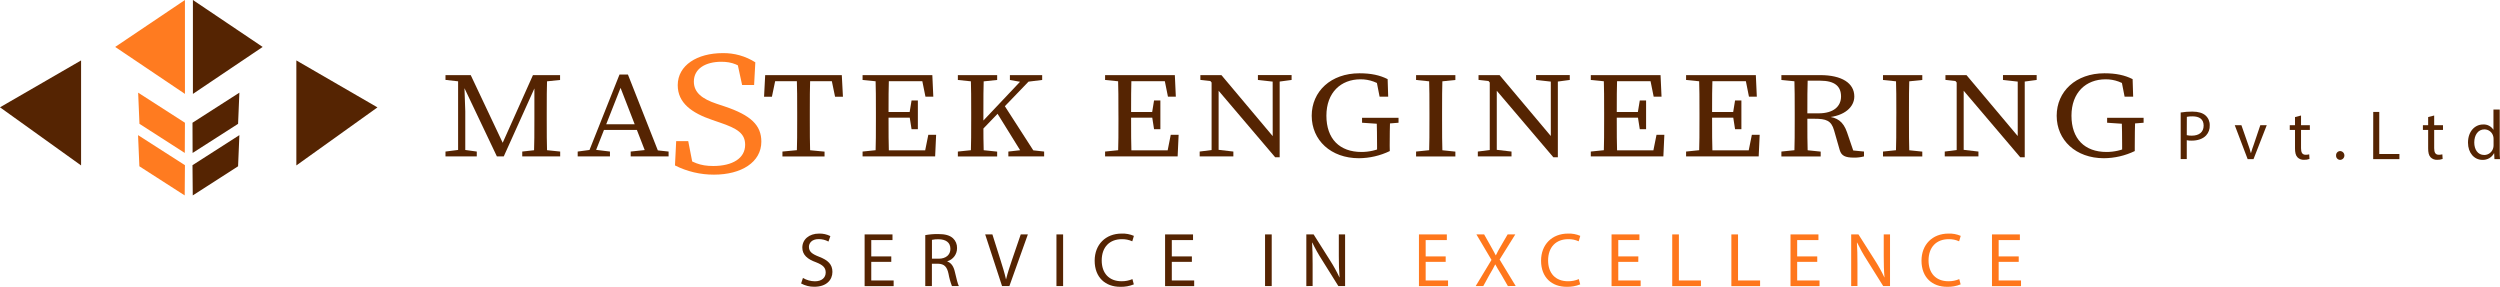
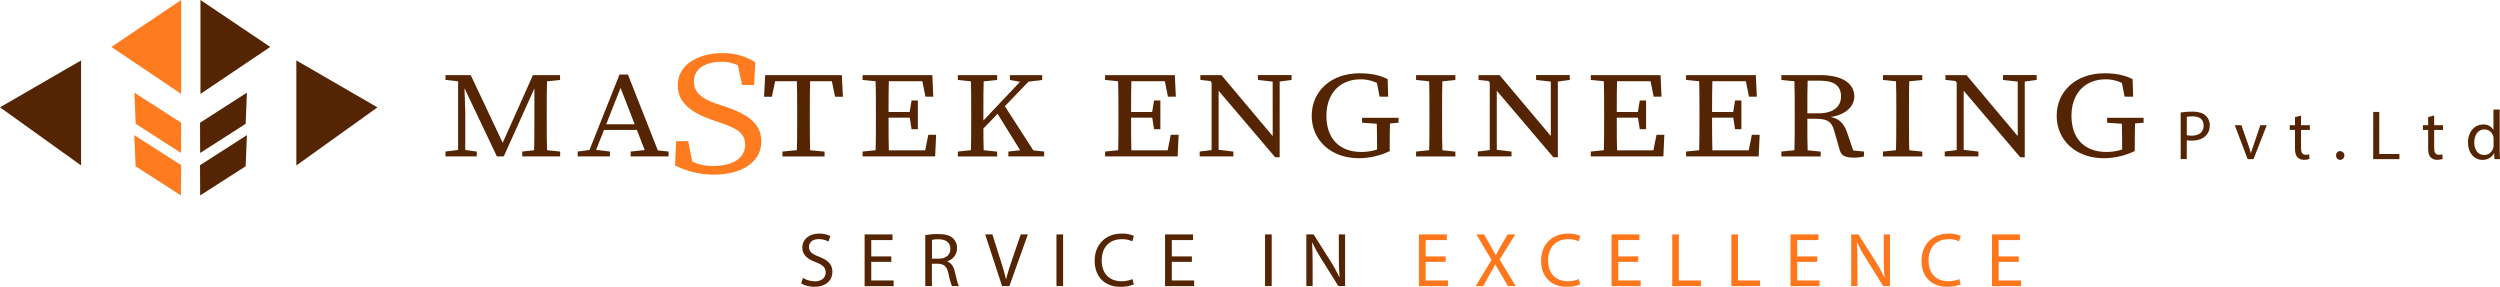
<svg xmlns="http://www.w3.org/2000/svg" viewBox="0 0 1323.94 151.89">
  <defs>
    <style>.cls-1{fill:#ff7b20;}.cls-2{fill:#552402;}.cls-3{fill:#ff771c;}</style>
  </defs>
  <g id="Layer_2" data-name="Layer 2">
    <g id="Layer_1-2" data-name="Layer 1">
      <g id="orange">
-         <path class="cls-1" d="M97.94,0V49.73L61,24.86Z" />
-         <path class="cls-1" d="M97.86,81l-24-15.42-.7-16.51L97.94,65Z" />
-         <path class="cls-1" d="M97.94,87.48,73.11,71.56l.7,16.5,24,15.43Z" />
+         <path class="cls-1" d="M95.94,0V49.73L59,24.86Z" />
+         <path class="cls-1" d="M95.86,81l-24-15.42-.7-16.51L95.94,65Z" />
+         <path class="cls-1" d="M95.94,87.48,71.11,71.56l.7,16.5,24,15.43Z" />
      </g>
      <g id="brown">
        <path class="cls-2" d="M42.94,32V87.61L0,56.83Z" />
-         <path class="cls-2" d="M102.16,49.73V0L139.1,24.86Z" />
+         <path class="cls-2" d="M106.16,49.73V0L143.1,24.86Z" />
        <path class="cls-2" d="M156.94,87.61V32l42.95,24.87Z" />
-         <path class="cls-2" d="M101.94,87.48l24.83-15.92-.69,16.5-24,15.43Z" />
-         <path class="cls-2" d="M101.94,65l24.83-15.93-.69,16.51L102,81Z" />
+         <path class="cls-2" d="M105.94,87.48l24.83-15.92-.69,16.5L106,103.49Z" />
+         <path class="cls-2" d="M105.94,65l24.83-15.93-.69,16.51L106,81Z" />
      </g>
      <path class="cls-2" d="M425.22,147.19a12.51,12.51,0,0,0,6.32,1.78c3.62,0,5.73-1.9,5.73-4.66,0-2.56-1.46-4-5.16-5.44-4.46-1.58-7.22-3.9-7.22-7.75,0-4.26,3.53-7.42,8.85-7.42a12.42,12.42,0,0,1,6,1.33l-1,2.89a10.89,10.89,0,0,0-5.2-1.3c-3.73,0-5.15,2.23-5.15,4.09,0,2.56,1.66,3.82,5.44,5.28,4.62,1.78,7,4,7,8,0,4.22-3.13,7.87-9.58,7.87a14.17,14.17,0,0,1-7-1.74Z" />
      <path class="cls-2" d="M472,138.67H461.4v9.86h11.85v3H457.88V124.14h14.76v3H461.4v8.65H472Z" />
      <path class="cls-2" d="M490,124.51a36.27,36.27,0,0,1,6.77-.57c3.78,0,6.21.69,7.91,2.23a6.81,6.81,0,0,1,2.15,5.19,7.18,7.18,0,0,1-5.15,7v.12c2.11.73,3.37,2.68,4,5.52.89,3.82,1.54,6.45,2.11,7.51h-3.65a35.06,35.06,0,0,1-1.83-6.53c-.81-3.78-2.27-5.2-5.48-5.32h-3.32v11.85H490ZM493.54,137h3.61c3.77,0,6.16-2.07,6.16-5.19,0-3.53-2.55-5.07-6.29-5.11a14.6,14.6,0,0,0-3.48.32Z" />
      <path class="cls-2" d="M530.66,151.49l-8.93-27.35h3.82l4.26,13.47c1.17,3.69,2.19,7,2.92,10.23h.08c.77-3.17,1.91-6.62,3.12-10.19l4.63-13.51h3.77l-9.78,27.35Z" />
      <path class="cls-2" d="M563,124.14v27.35h-3.53V124.14Z" />
      <path class="cls-2" d="M600.44,150.6a17.69,17.69,0,0,1-7.22,1.29c-7.71,0-13.51-4.86-13.51-13.83,0-8.56,5.8-14.36,14.28-14.36a14.76,14.76,0,0,1,6.49,1.21l-.85,2.88a12.87,12.87,0,0,0-5.52-1.13c-6.41,0-10.67,4.1-10.67,11.28,0,6.69,3.85,11,10.51,11a14.12,14.12,0,0,0,5.76-1.13Z" />
      <path class="cls-2" d="M631.19,138.67H620.56v9.86h11.85v3H617V124.14H631.8v3H620.56v8.65h10.63Z" />
      <path class="cls-2" d="M673.47,124.14v27.35h-3.53V124.14Z" />
      <path class="cls-2" d="M691.8,151.49V124.14h3.86L704.42,138a77,77,0,0,1,4.91,8.88l.08,0c-.32-3.65-.4-7-.4-11.24V124.14h3.32v27.35h-3.57l-8.68-13.88a86.21,86.21,0,0,1-5.11-9.13l-.12,0c.2,3.45.28,6.74.28,11.28v11.69Z" />
      <path class="cls-3" d="M765.6,138.67H755v9.86h11.85v3H751.44V124.14h14.77v3H755v8.65H765.6Z" />
      <path class="cls-3" d="M798.54,151.49l-3.49-6.05c-1.42-2.31-2.31-3.81-3.16-5.39h-.08c-.77,1.58-1.54,3-3,5.43l-3.29,6H781.5l8.36-13.84-8-13.51h4.1l3.61,6.41c1,1.79,1.78,3.17,2.51,4.63h.12c.77-1.63,1.46-2.88,2.48-4.63l3.73-6.41h4.06l-8.32,13.31,8.52,14Z" />
      <path class="cls-3" d="M836.84,150.6a17.65,17.65,0,0,1-7.22,1.29c-7.71,0-13.51-4.86-13.51-13.83,0-8.56,5.8-14.36,14.28-14.36a14.76,14.76,0,0,1,6.49,1.21l-.85,2.88a12.84,12.84,0,0,0-5.52-1.13c-6.41,0-10.67,4.1-10.67,11.28,0,6.69,3.86,11,10.51,11a14.12,14.12,0,0,0,5.76-1.13Z" />
      <path class="cls-3" d="M867.59,138.67H857v9.86h11.85v3H853.44V124.14H868.2v3H857v8.65h10.63Z" />
      <path class="cls-3" d="M885.57,124.14h3.53v24.39h11.68v3H885.57Z" />
      <path class="cls-3" d="M916.89,124.14h3.53v24.39H932.1v3H916.89Z" />
      <path class="cls-3" d="M962.37,138.67H951.74v9.86h11.84v3H948.21V124.14H963v3H951.74v8.65h10.63Z" />
      <path class="cls-3" d="M980.34,151.49V124.14h3.85L993,138a78.49,78.49,0,0,1,4.91,8.88l.08,0c-.33-3.65-.41-7-.41-11.24V124.14h3.33v27.35H997.3l-8.69-13.88a88,88,0,0,1-5.11-9.13l-.12,0c.2,3.45.28,6.74.28,11.28v11.69Z" />
      <path class="cls-3" d="M1038.31,150.6a17.65,17.65,0,0,1-7.22,1.29c-7.71,0-13.51-4.86-13.51-13.83,0-8.56,5.8-14.36,14.28-14.36a14.76,14.76,0,0,1,6.49,1.21l-.85,2.88a12.84,12.84,0,0,0-5.52-1.13c-6.41,0-10.67,4.1-10.67,11.28,0,6.69,3.86,11,10.51,11a14.12,14.12,0,0,0,5.76-1.13Z" />
      <path class="cls-3" d="M1069.07,138.67h-10.63v9.86h11.84v3h-15.37V124.14h14.77v3h-11.24v8.65h10.63Z" />
      <g id="pvt">
        <path class="cls-2" d="M1154.84,59.58a37.42,37.42,0,0,1,6.19-.48c3.19,0,5.52.74,7,2.07a6.73,6.73,0,0,1,2.19,5.23,7.33,7.33,0,0,1-1.93,5.33c-1.7,1.82-4.48,2.75-7.63,2.75a10.89,10.89,0,0,1-2.6-.23v10h-3.22Zm3.22,12a10.66,10.66,0,0,0,2.67.26c3.89,0,6.26-1.89,6.26-5.33s-2.33-4.89-5.89-4.89a14.24,14.24,0,0,0-3,.25Z" />
        <path class="cls-2" d="M1187,66.32l3.52,10.08a43.73,43.73,0,0,1,1.45,4.6h.11c.41-1.49.93-3,1.52-4.6L1197,66.32h3.41l-7,17.94h-3.11l-6.82-17.94Z" />
        <path class="cls-2" d="M1218.57,61.17v5.15h4.67v2.49h-4.67v9.67c0,2.22.63,3.48,2.44,3.48a7.23,7.23,0,0,0,1.89-.22l.15,2.44a8,8,0,0,1-2.89.45,4.52,4.52,0,0,1-3.52-1.37c-.92-1-1.26-2.56-1.26-4.67V68.81h-2.78V66.32h2.78V62Z" />
        <path class="cls-2" d="M1237.13,82.33a2.19,2.19,0,0,1,2.22-2.33,2.34,2.34,0,0,1,0,4.67A2.19,2.19,0,0,1,1237.13,82.33Z" />
        <path class="cls-2" d="M1256.81,59.28H1260V81.55h10.67v2.71h-13.89Z" />
        <path class="cls-2" d="M1289.08,61.17v5.15h4.67v2.49h-4.67v9.67c0,2.22.63,3.48,2.44,3.48a7.36,7.36,0,0,0,1.89-.22l.15,2.44a8,8,0,0,1-2.89.45,4.52,4.52,0,0,1-3.52-1.37c-.93-1-1.26-2.56-1.26-4.67V68.81h-2.78V66.32h2.78V62Z" />
        <path class="cls-2" d="M1323.79,58V79.63c0,1.59,0,3.41.15,4.63H1321l-.15-3.11h-.08a6.63,6.63,0,0,1-6.11,3.52c-4.34,0-7.67-3.67-7.67-9.12,0-6,3.67-9.63,8-9.63a6,6,0,0,1,5.41,2.74h.07V58Zm-3.26,15.67a5.85,5.85,0,0,0-.14-1.37,4.81,4.81,0,0,0-4.71-3.78c-3.37,0-5.37,3-5.37,6.93,0,3.63,1.78,6.63,5.3,6.63a4.91,4.91,0,0,0,4.78-3.89,5.68,5.68,0,0,0,.14-1.4Z" />
      </g>
      <path class="cls-1" d="M394.61,76.67c0-6-4.15-8.64-13.4-11.77l-4-1.38c-10.85-3.68-18.3-9-18.3-18.39,0-10.58,10.32-17,23.83-17A31.26,31.26,0,0,1,400,33l-.64,12H393l-3-13.89,6.8,3v4.6c-5.21-4.41-9.14-6-14.78-6-8.3,0-14.57,3.59-14.57,10.49,0,5.79,4.36,9.19,12.12,11.77l4.15,1.38c14,4.69,19.47,10,19.47,18.67,0,10.85-10.53,17.47-25.11,17.47a45.6,45.6,0,0,1-20.63-4.88l.64-12.87h6.38l2.76,14.16-6.91-2.57V81.91c6.59,4.14,10.21,6,17.44,6C387.91,87.89,394.61,83.84,394.61,76.67Z" />
      <path class="cls-2" d="M235.92,39.78h9.81v3.53h-.9l-8.91-1Zm0,40.48,7.8-1h1.49l7.28,1v2.57H235.92Zm6.68-40.48h3.13l.67,19.14V82.83h-3.8Zm.08,0h6.61L267.5,78.33H265l17.24-38.55h3.94l-19.4,43.05h-3.64Zm33.89,40.48,8.92-1H287l9.66,1v2.57H276.57ZM283,62.91V39.78h6.76c-.22,6.49-.22,13.17-.22,19.92v3.21c0,6.62,0,13.3.22,19.92h-7C283,76.34,283,69.66,283,62.91Zm3.19-23.13h10.41v2.57l-9.66,1h-.75Z" />
      <path class="cls-2" d="M305.93,80.26l7.43-1h1.49l8.17,1v2.57H305.93Zm22.15-40.8h4.45l17.1,43.37h-6.91L327.78,44.34h1.71L314.33,82.83h-3.5Zm-8.7,26.34h20.07l1.19,3H318.19ZM334,80.26l9.37-1h1.48l9.22,1v2.57H334Z" />
      <path class="cls-2" d="M407.82,43l3.35-3.21-2.38,11.43h-4.16l.59-11.43H445.8l.6,11.43h-4.17l-2.37-11.43L443.2,43Zm18.43,36.3,10.41,1v2.57h-22.3V80.26l10.41-1ZM422.17,59.7c0-6.62,0-13.3-.23-19.92h7.14c-.22,6.49-.22,13.17-.22,19.92v3.21c0,6.62,0,13.3.22,19.92h-7.14c.23-6.49.23-13.17.23-19.92Z" />
      <path class="cls-2" d="M456.8,42.35V39.78h10.4v3.53h-.74Zm10.4,36.94v3.54H456.8V80.26l9.66-1ZM463.86,59.7c0-6.62,0-13.3-.22-19.92h7.13c-.22,6.49-.22,13.17-.22,19.92v2.44c0,7.39,0,14.07.22,20.69h-7.13c.22-6.49.22-13.17.22-19.92Zm23.93-19.92L491.14,43H467.2V39.78h26.54l.52,11.43H490.1ZM484,62.33H467.2v-3H484Zm11.75,9.06-.52,11.44h-28V79.61h25.42l-3.34,3.22,2.3-11.44ZM481.62,60l1.12-6.81h3.34V68.43h-3.34l-1.12-7.13Z" />
      <path class="cls-2" d="M507.26,42.35V39.78h20.81v2.57l-9.66,1h-1.49Zm11.15,36.94,9.66,1v2.57H507.26V80.26l9.66-1ZM514.32,59.7c0-6.62,0-13.3-.22-19.92H521c-.22,6.49-.22,13.17-.22,19.92v4.88c0,5,0,11.63.22,18.25H514.1c.22-6.49.22-13.17.22-19.92Zm3.2,7.58,26-27.5H548L517.52,71.45Zm13.75-12.4,18,27.95h-7l-14.87-24ZM534,80.26l8.92-1h1.11l8.92,1v2.57H534Zm.82-37.91V39.78h17.09v2.57l-8.17,1-1.49.32Z" />
      <path class="cls-2" d="M585.23,42.35V39.78h10.4v3.53h-.74Zm10.4,36.94v3.54h-10.4V80.26l9.66-1ZM592.29,59.7c0-6.62,0-13.3-.23-19.92h7.14C599,46.27,599,53,599,59.7v2.44c0,7.39,0,14.07.22,20.69h-7.14c.23-6.49.23-13.17.23-19.92Zm23.93-19.92L619.56,43H595.63V39.78h26.54l.52,11.43h-4.17Zm-3.79,22.55h-16.8v-3h16.8Zm11.74,9.06-.52,11.44h-28V79.61h25.42l-3.34,3.22L620,71.39ZM610.05,60l1.11-6.81h3.35V68.43h-3.35l-1.11-7.13Z" />
      <path class="cls-2" d="M635.32,80.26l7.8-1h1.49l8.55,1v2.57H635.32ZM640,41.77l4.61,1.54-8.92-1V39.78h11.15l30.84,36.69v6.81H675.3Zm1.63-2,3.72,2.57V82.83h-3.72Zm24.53,0H684v2.57l-7.43,1h-1.49l-8.92-1Zm7.81,0h3.71v43.5L674,80.06Z" />
      <path class="cls-2" d="M736,80a38.23,38.23,0,0,1-16.35,3.79c-14.87,0-25-9.57-25-22.49s10.18-22.49,25.27-22.49c6.17,0,10.77,1,14.94,3.09l.29,9.31H730.6l-1.86-9.51L733.35,43v3.66A19.61,19.61,0,0,0,720.49,42c-10.4,0-18.06,7-18.06,19.27s7,19.21,18.58,19.21a27.18,27.18,0,0,0,11.6-2.63l-3.35,3V77.17c0-4.88-.07-9.89-.22-14.78h7.13c-.15,4.82-.22,9.77-.22,14.78ZM721.31,65V62.39h19.32V65l-8.17.65H731Z" />
      <path class="cls-2" d="M749.92,42.35V39.78h20.81v2.57l-9.66,1h-1.49Zm11.15,36.94,9.66,1v2.57H749.92V80.26l9.66-1ZM757,59.7c0-6.62,0-13.3-.22-19.92h7.13c-.22,6.49-.22,13.17-.22,19.92v3.21c0,6.62,0,13.3.22,19.92h-7.13c.22-6.49.22-13.17.22-19.92Z" />
      <path class="cls-2" d="M782.62,80.26l7.81-1h1.48l8.55,1v2.57H782.62Zm4.68-38.49,4.61,1.54-8.92-1V39.78h11.15L825,76.47v6.81h-2.38Zm1.64-2,3.72,2.57V82.83h-3.72Zm24.53,0h17.84v2.57l-7.44,1h-1.48l-8.92-1Zm7.8,0H825v43.5l-3.72-3.22Z" />
      <path class="cls-2" d="M842.45,42.35V39.78h10.41v3.53h-.75Zm10.41,36.94v3.54H842.45V80.26l9.66-1ZM849.51,59.7c0-6.62,0-13.3-.22-19.92h7.13c-.22,6.49-.22,13.17-.22,19.92v2.44c0,7.39,0,14.07.22,20.69h-7.13c.22-6.49.22-13.17.22-19.92Zm23.93-19.92L876.79,43H852.86V39.78h26.53l.52,11.43h-4.16Zm-3.79,22.55H852.86v-3h16.79Zm11.75,9.06-.52,11.44h-28V79.61h25.42l-3.35,3.22,2.3-11.44ZM867.27,60l1.12-6.81h3.34V68.43h-3.34l-1.12-7.13Z" />
      <path class="cls-2" d="M892.91,42.35V39.78h10.41v3.53h-.74Zm10.41,36.94v3.54H892.91V80.26l9.67-1ZM900,59.7c0-6.62,0-13.3-.23-19.92h7.14c-.23,6.49-.23,13.17-.23,19.92v2.44c0,7.39,0,14.07.23,20.69h-7.14c.23-6.49.23-13.17.23-19.92Zm23.93-19.92L927.25,43H903.32V39.78h26.53l.52,11.43h-4.16Zm-3.79,22.55h-16.8v-3h16.8Zm11.74,9.06-.52,11.44h-28V79.61h25.42l-3.35,3.22,2.31-11.44ZM917.74,60l1.11-6.81h3.35V68.43h-3.35l-1.11-7.13Z" />
      <path class="cls-2" d="M943.38,42.35V39.78h10.4v3.53H953Zm11.15,36.94,9.66,1v2.57H943.38V80.26l9.66-1ZM950.44,59.7c0-6.62,0-13.3-.22-19.92h7.13c-.22,6.68-.22,13-.22,20.56v1.93c0,7.26,0,13.94.22,20.56h-7.13c.22-6.49.22-13.17.22-19.92Zm3.34.32h9.29c8,0,11.9-3.73,11.9-8.93,0-5.4-3.35-8.36-11.08-8.36H953.78V39.78H964C975.34,39.78,982,44,982,51.09c0,5.46-5,10.41-14.72,11.11l.22-.51c5.36.45,8.63,2.57,10.63,8.35l3.64,10.67-2.3-1.22,7.66.77v2.57a19.94,19.94,0,0,1-5.36.64c-4.6,0-6.61-1-7.5-4l-3-10.48c-1.49-5.2-4.24-6.1-10.4-6.1h-7.07Z" />
      <path class="cls-2" d="M997.19,42.35V39.78H1018v2.57l-9.67,1h-1.48Zm11.14,36.94,9.67,1v2.57H997.19V80.26l9.66-1Zm-4.08-19.59c0-6.62,0-13.3-.23-19.92h7.14c-.22,6.49-.22,13.17-.22,19.92v3.21c0,6.62,0,13.3.22,19.92H1004c.23-6.49.23-13.17.23-19.92Z" />
      <path class="cls-2" d="M1029.89,80.26l7.8-1h1.49l8.55,1v2.57h-17.84Zm4.68-38.49,4.61,1.54-8.92-1V39.78h11.15l30.84,36.69v6.81h-2.38Zm1.64-2,3.71,2.57V82.83h-3.71Zm24.52,0h17.84v2.57l-7.43,1h-1.49l-8.92-1Zm7.81,0h3.71v43.5l-3.71-3.22Z" />
      <path class="cls-2" d="M1130.52,80a38.23,38.23,0,0,1-16.35,3.79c-14.87,0-25-9.57-25-22.49s10.18-22.49,25.27-22.49c6.17,0,10.77,1,14.94,3.09l.29,9.31h-4.53l-1.86-9.51,4.61,1.29v3.66A19.61,19.61,0,0,0,1115.06,42c-10.4,0-18.06,7-18.06,19.27s7,19.21,18.58,19.21a27.18,27.18,0,0,0,11.6-2.63l-3.35,3V77.17c0-4.88-.07-9.89-.22-14.78h7.13c-.14,4.82-.22,9.77-.22,14.78Zm-14.64-15V62.39h19.32V65l-8.17.65h-1.49Z" />
    </g>
  </g>
</svg>
